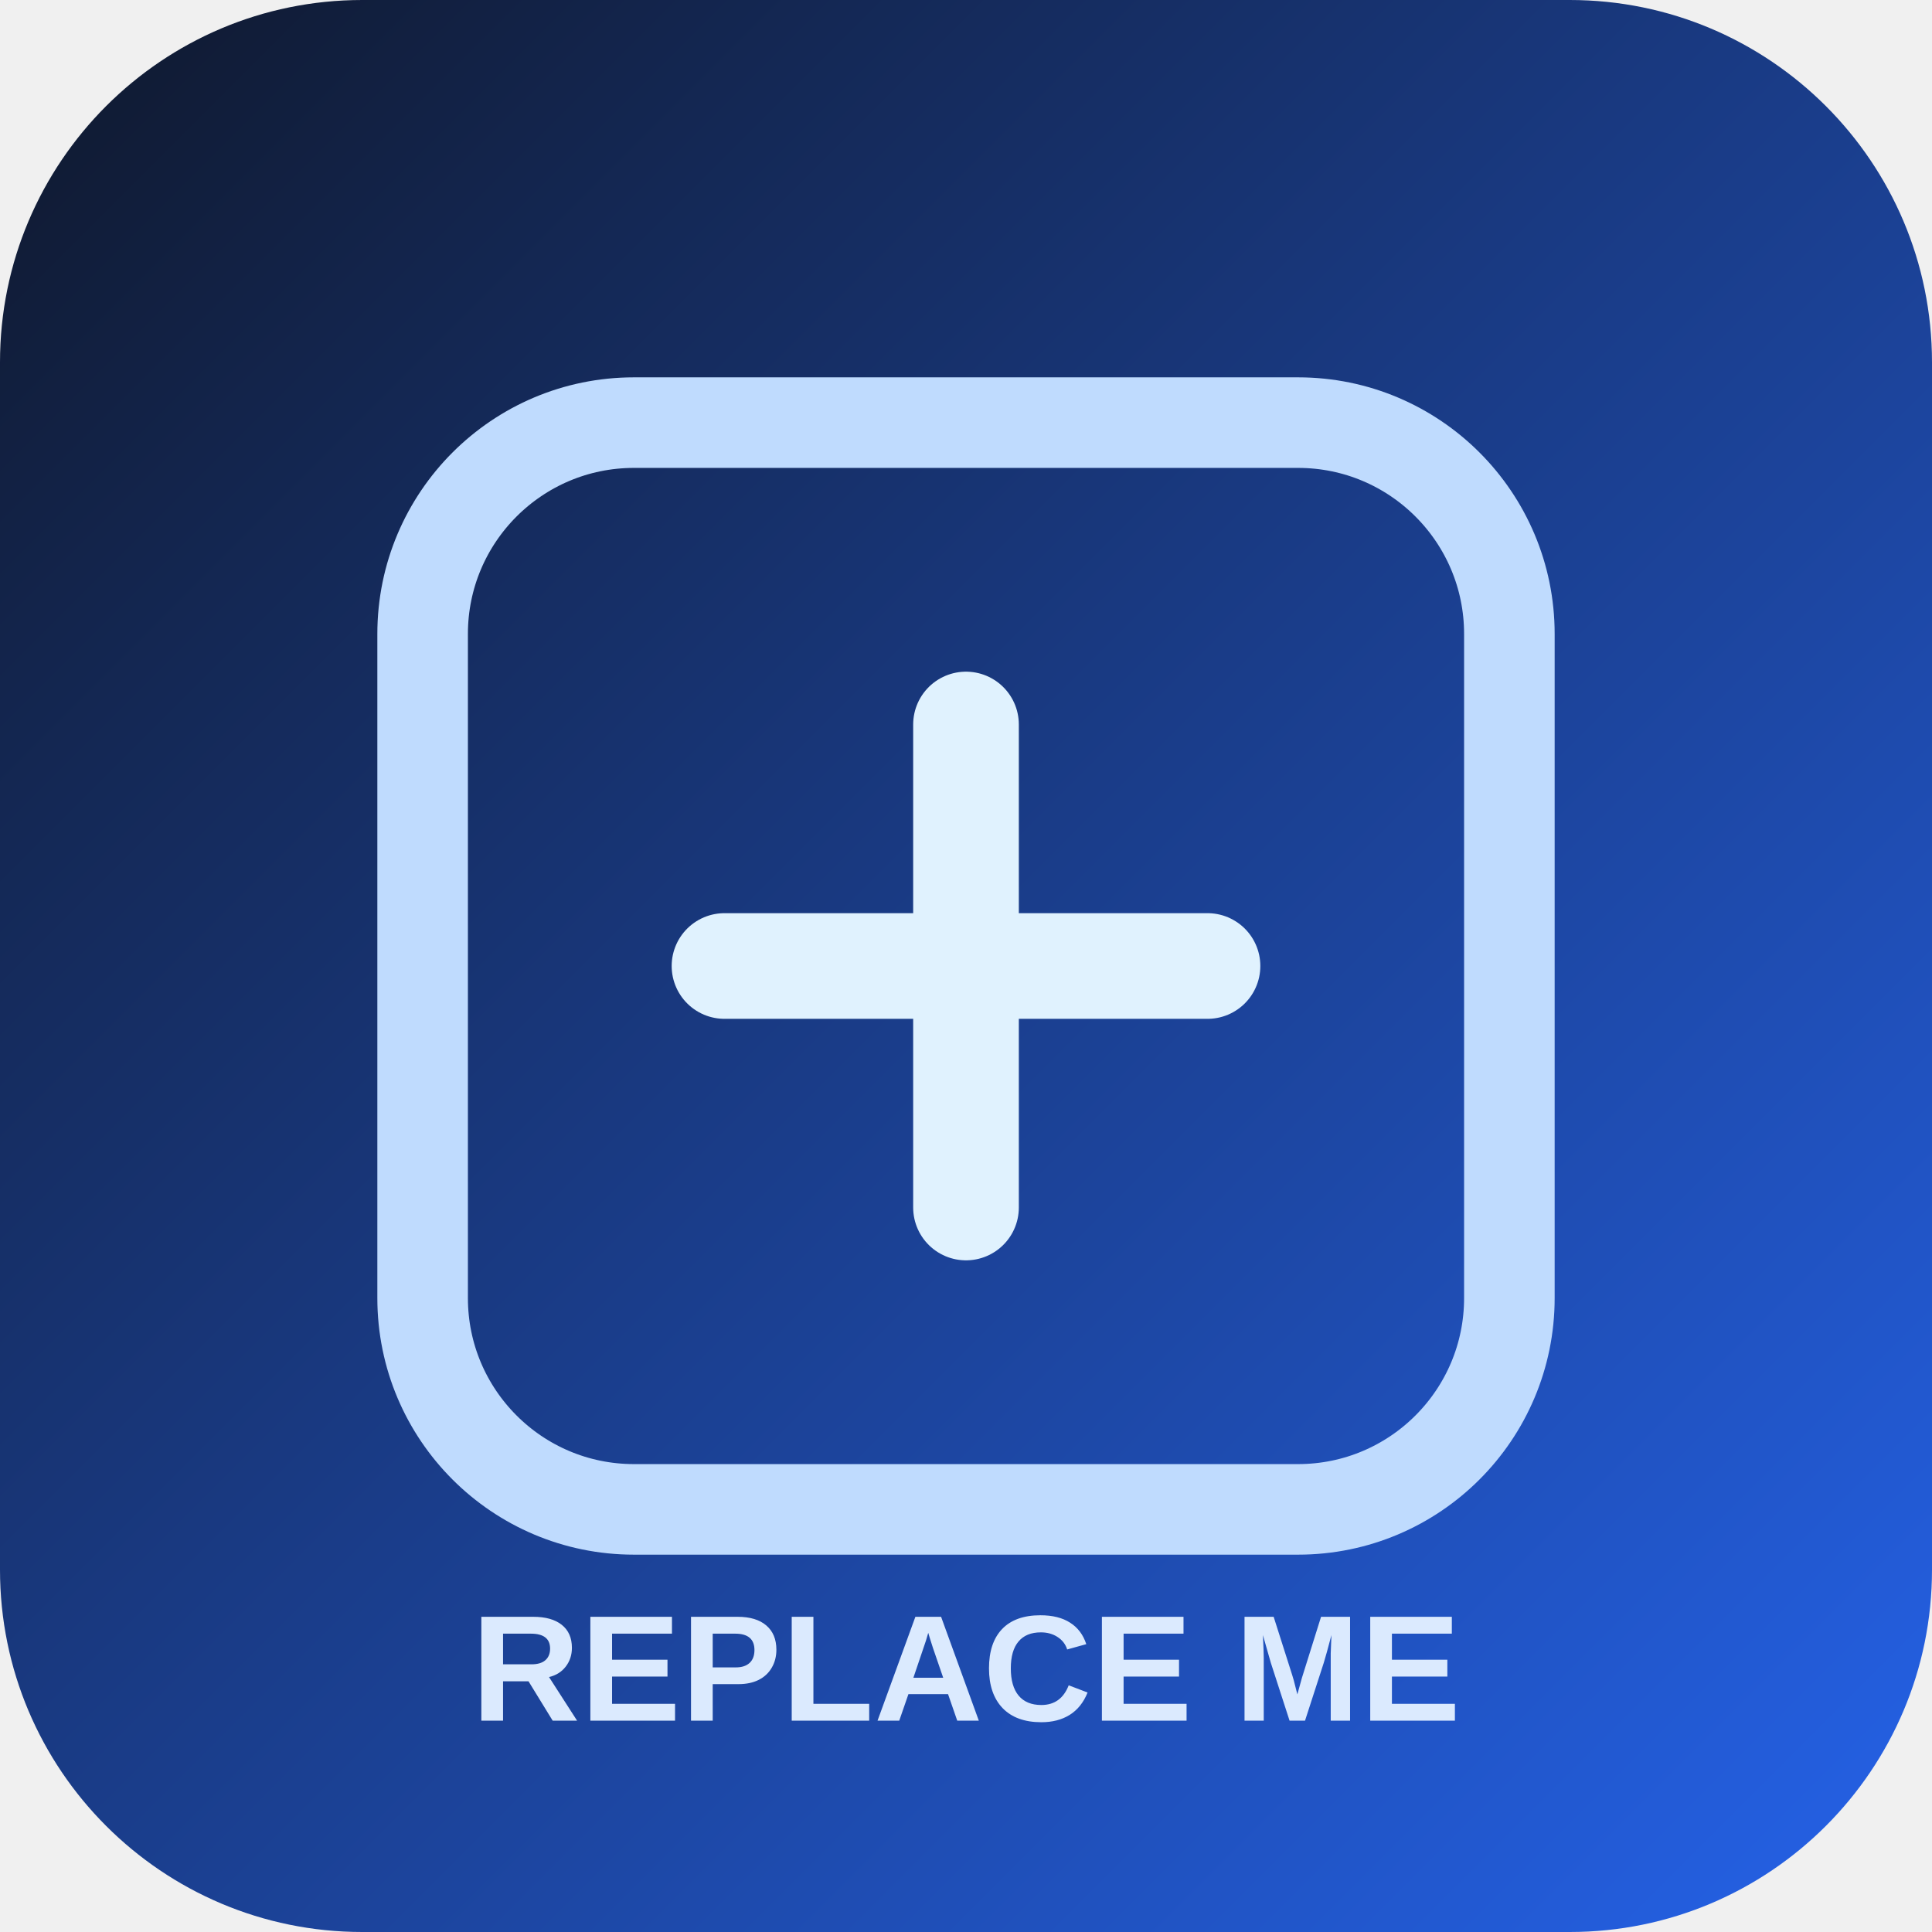
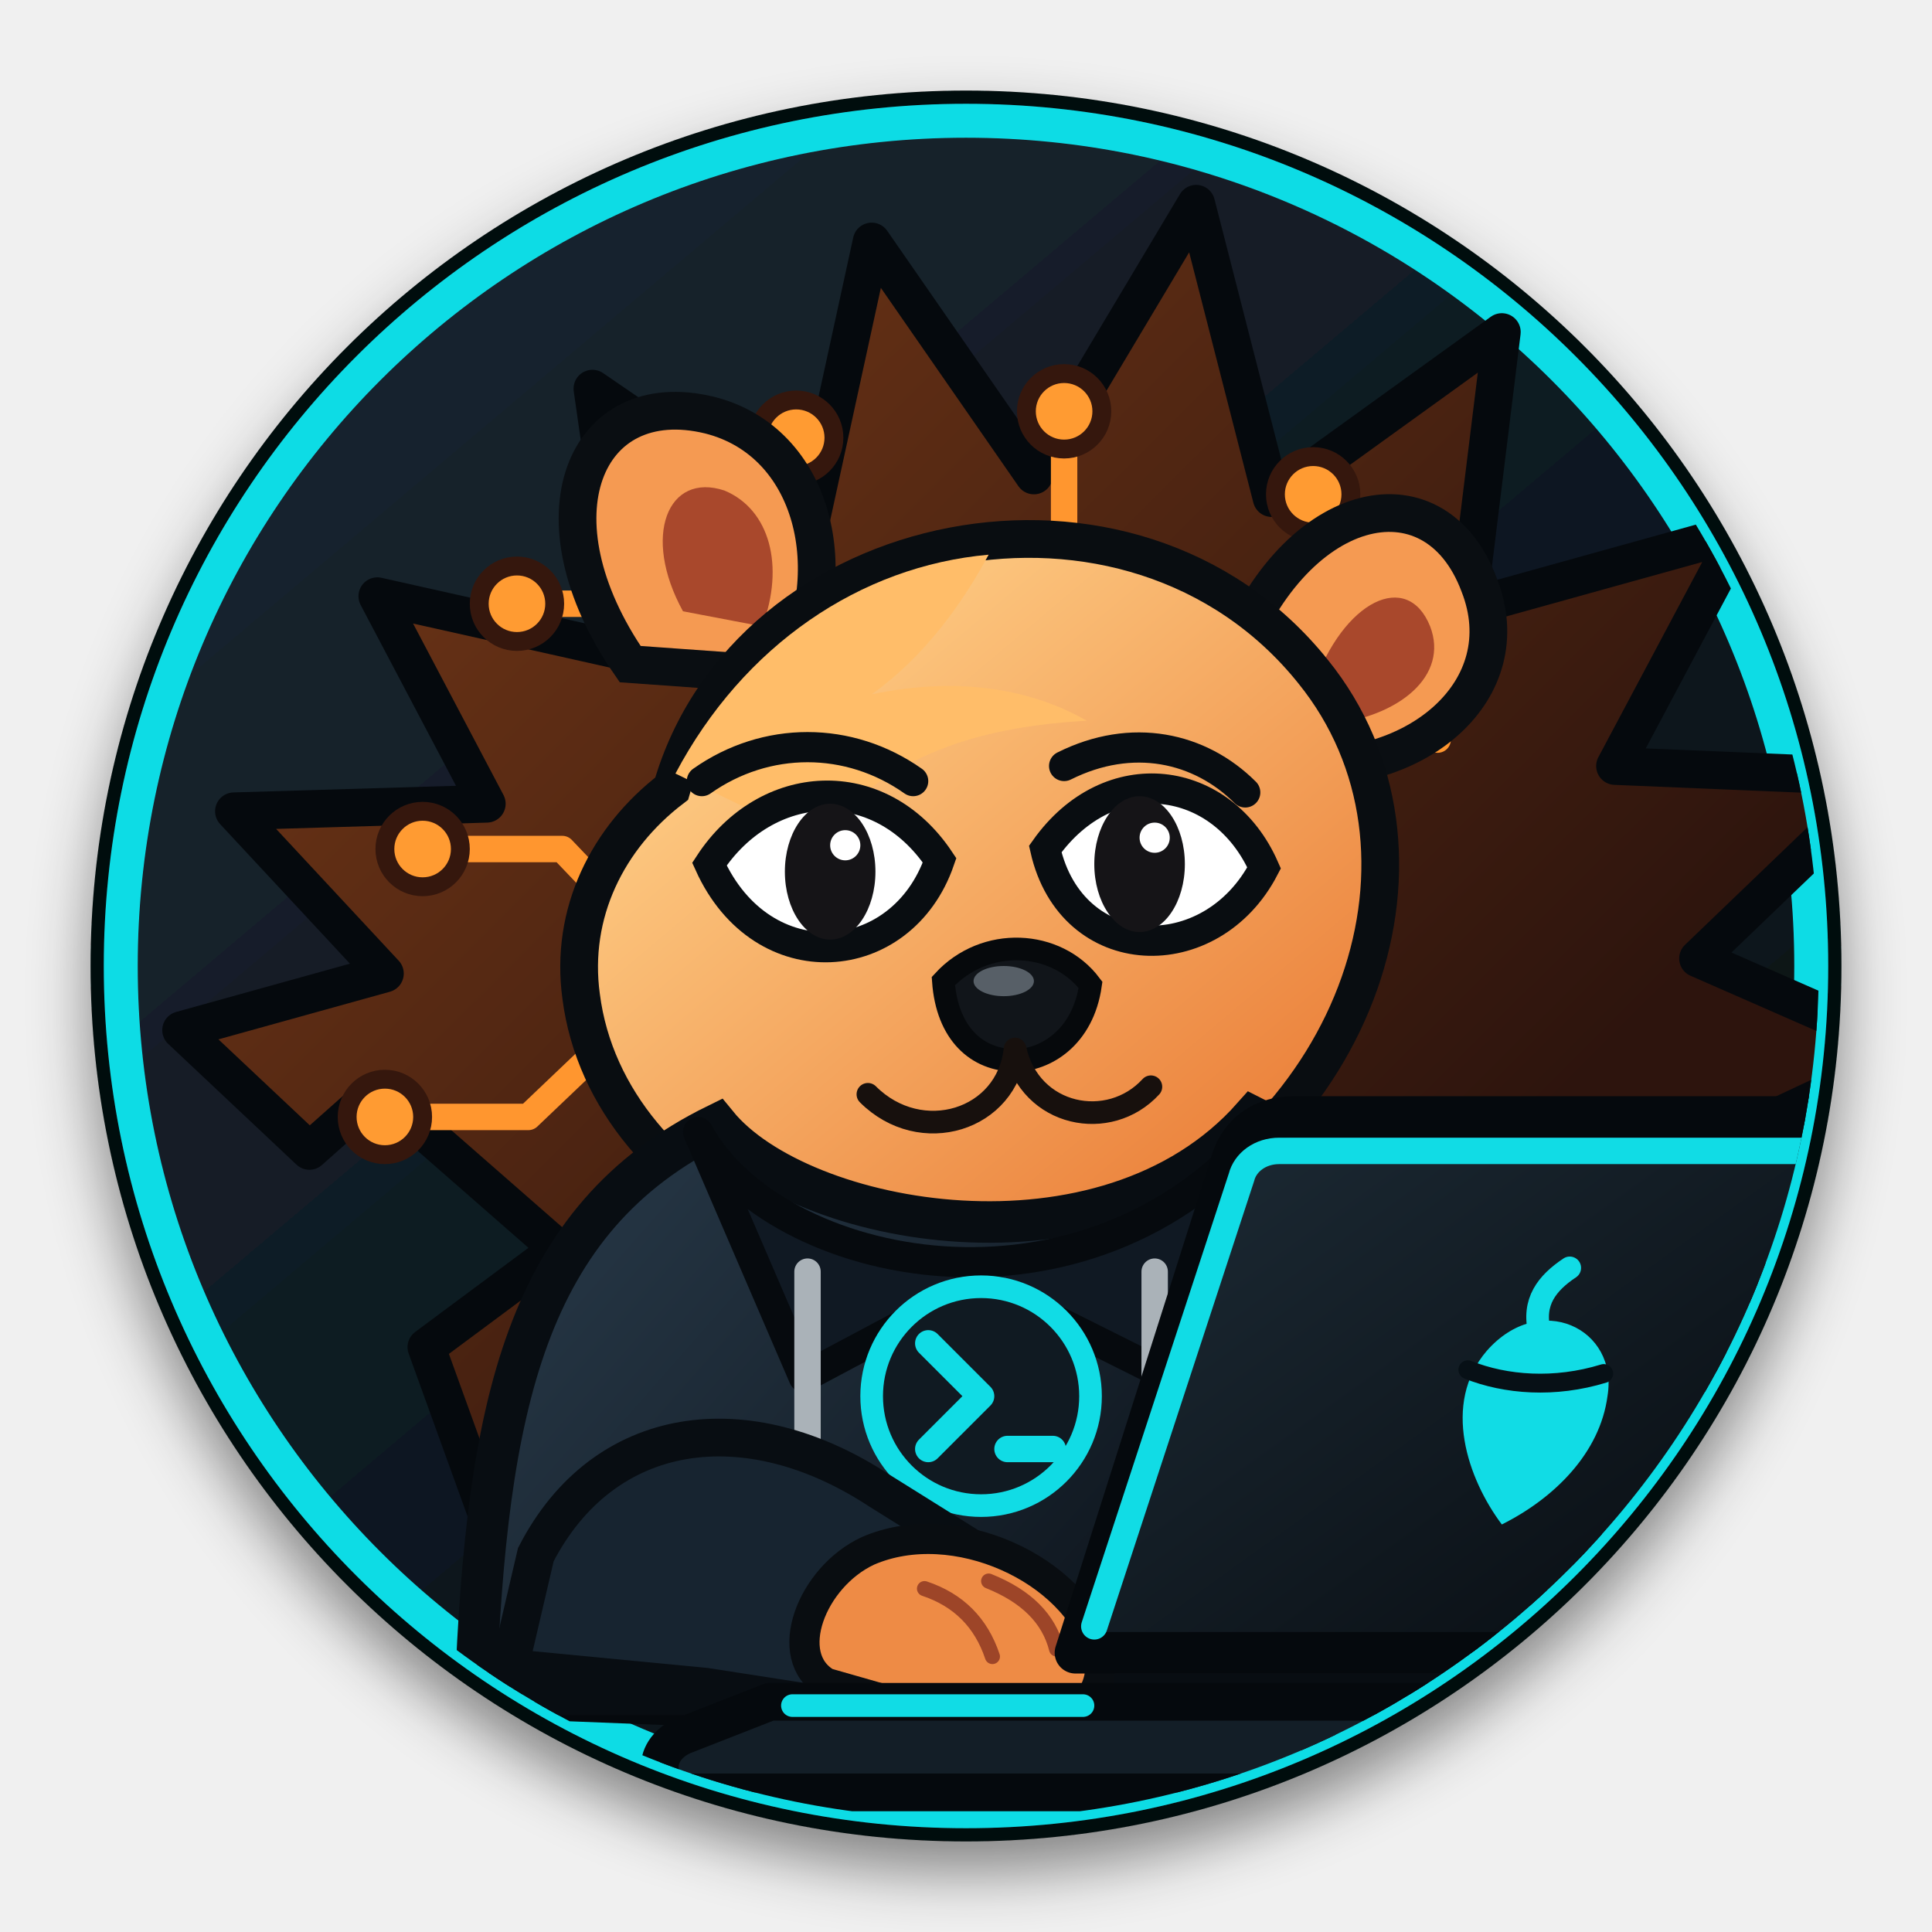
- <svg xmlns="http://www.w3.org/2000/svg" viewBox="0 0 256 256" role="img" aria-labelledby="title desc">
+ <svg xmlns="http://www.w3.org/2000/svg" viewBox="0 0 512 512" role="img" aria-labelledby="title desc">
  <defs>
-     <linearGradient id="bg" x1="0%" x2="100%" y1="0%" y2="100%">
-       <stop offset="0%" stop-color="#0f172a" />
-       <stop offset="100%" stop-color="#2563eb" />
+     <linearGradient id="bg" x1="80" y1="52" x2="426" y2="462" gradientUnits="userSpaceOnUse">
+       <stop stop-color="#182631" />
+       <stop offset="1" stop-color="#070d12" />
    </linearGradient>
+     <linearGradient id="spines" x1="91" y1="79" x2="358" y2="347" gradientUnits="userSpaceOnUse">
+       <stop stop-color="#723717" />
+       <stop offset="1" stop-color="#2d140d" />
+     </linearGradient>
+     <linearGradient id="fur" x1="194" y1="159" x2="339" y2="331" gradientUnits="userSpaceOnUse">
+       <stop stop-color="#ffd28a" />
+       <stop offset="1" stop-color="#e97832" />
+     </linearGradient>
+     <linearGradient id="hoodie" x1="158" y1="300" x2="326" y2="448" gradientUnits="userSpaceOnUse">
+       <stop stop-color="#263746" />
+       <stop offset="1" stop-color="#0b1118" />
+     </linearGradient>
+     <linearGradient id="screen" x1="327" y1="312" x2="425" y2="448" gradientUnits="userSpaceOnUse">
+       <stop stop-color="#1a2731" />
+       <stop offset="1" stop-color="#090e13" />
+     </linearGradient>
+     <filter id="shadow" x="-20%" y="-20%" width="140%" height="150%">
+       <feDropShadow dx="0" dy="8" stdDeviation="8" flood-color="#000" flood-opacity=".45" />
+     </filter>
+     <clipPath id="badgeClip">
+       <circle cx="256" cy="256" r="226" />
+     </clipPath>
  </defs>
-   <rect width="256" height="256" rx="48" fill="url(#bg)" />
-   <path d="M56 84c0-15.464 12.536-28 28-28h88c15.464 0 28 12.536 28 28v88c0 15.464-12.536 28-28 28H84c-15.464 0-28-12.536-28-28z" fill="none" stroke="#bfdbfe" stroke-width="12" />
-   <path d="M96 128h64" stroke="#e0f2fe" stroke-linecap="round" stroke-width="14" />
-   <path d="M128 96v64" stroke="#e0f2fe" stroke-linecap="round" stroke-width="14" />
-   <text x="128" y="228" fill="#dbeafe" font-family="Arial, sans-serif" font-size="20" font-weight="700" text-anchor="middle">REPLACE ME</text>
+   <g filter="url(#shadow)">
+     <circle cx="256" cy="256" r="232" fill="#05090d" />
+     <circle cx="256" cy="256" r="224" fill="url(#bg)" stroke="#11dce5" stroke-width="9" />
+   </g>
+   <g clip-path="url(#badgeClip)">
+     <path d="M82 305 48 273l54-15-40-43 67-2-29-55 67 15-10-70 57 39 17-78 43 62 43-72 20 78 61-44-9 73 72-20-33 62 72 3-50 48 57 25-66 31 42 51-76 7 20 63-74-19-4 47-202-8-34-94 35-26-48-42z" fill="url(#spines)" stroke="#05090d" stroke-width="10" stroke-linejoin="round" />
+     <g fill="none" stroke="#ff962f" stroke-width="7" stroke-linecap="round" stroke-linejoin="round">
+       <path d="M112 225h37l21 22h38" />
+       <path d="M137 160h38l26 28v31" />
+       <path d="M211 116v42l27 27" />
+       <path d="M282 109v48l28 29v33" />
+       <path d="M348 131v42l33 23" />
+       <path d="M102 296h38l21-20" />
+     </g>
+     <g fill="#ff9b32" stroke="#35170d" stroke-width="5">
+       <circle cx="112" cy="225" r="10" />
+       <circle cx="137" cy="160" r="10" />
+       <circle cx="211" cy="116" r="10" />
+       <circle cx="282" cy="109" r="10" />
+       <circle cx="348" cy="131" r="10" />
+       <circle cx="102" cy="296" r="10" />
+     </g>
+     <path d="M167 176c-27-39-12-74 21-66 28 7 36 42 21 69z" fill="#f59a52" stroke="#0a0e12" stroke-width="10" />
+     <path d="M181 162c-11-20-4-37 11-32 12 5 16 20 10 36z" fill="#a9482c" />
+     <path d="M326 177c16-45 54-54 66-22 11 28-17 51-49 48z" fill="#f59a52" stroke="#0a0e12" stroke-width="10" />
+     <path d="M348 182c8-23 25-31 31-16 5 13-8 24-27 26z" fill="#a9482c" />
+     <path d="M178 209c20-70 122-91 170-31 38 47 13 123-55 151-59 24-132-10-139-65-3-22 7-42 24-55z" fill="url(#fur)" stroke="#090d11" stroke-width="10" />
+     <path d="M179 205c18-34 49-55 83-58-7 13-17 27-31 37 24-5 43-1 57 7-36 2-56 13-72 32z" fill="#ffbd69" />
+     <path d="M188 229c15-23 45-25 61-1-10 29-47 32-61 1z" fill="#fff" stroke="#090d11" stroke-width="8" />
+     <ellipse cx="220" cy="231" rx="12" ry="18" fill="#151417" />
+     <circle cx="224" cy="224" r="4" fill="#fff" />
+     <path d="M277 225c17-24 47-20 58 5-14 27-51 26-58-5z" fill="#fff" stroke="#090d11" stroke-width="8" />
+     <ellipse cx="302" cy="229" rx="12" ry="18" fill="#151417" />
+     <circle cx="306" cy="222" r="4" fill="#fff" />
+     <path d="M186 207c17-12 39-12 56 0M282 203c18-9 36-5 48 7" fill="none" stroke="#090d11" stroke-width="8" stroke-linecap="round" />
+     <path d="M250 260c11-12 30-11 39 1-2 14-12 20-20 20-10 0-18-7-19-21z" fill="#11151a" stroke="#06090c" stroke-width="6" />
+     <ellipse cx="266" cy="260" rx="8" ry="4" fill="#7c8790" opacity=".65" />
+     <path d="M269 278c-2 19-25 26-39 12m39-12c4 18 25 22 36 10" fill="none" stroke="#17100d" stroke-width="6" stroke-linecap="round" />
+     <path d="M126 449c3-76 13-126 64-151 22 27 103 42 142-2 44 22 65 83 64 153z" fill="url(#hoodie)" stroke="#080d12" stroke-width="11" />
+     <path d="M185 300c20 37 103 55 150-2l-27 66-48-24-47 25z" fill="#101923" stroke="#060a0e" stroke-width="8" stroke-linejoin="round" />
+     <path d="M214 337v48M306 337v47" stroke="#aab2b8" stroke-width="7" stroke-linecap="round" />
+     <circle cx="260" cy="370" r="29" fill="#101a22" stroke="#11dce5" stroke-width="6" />
+     <path d="m246 356 14 14-14 14m21 0h12" fill="none" stroke="#11dce5" stroke-width="7" stroke-linecap="round" stroke-linejoin="round" />
+     <path d="M142 412c18-35 56-40 91-17l40 25-28 36-58-9-52-5z" fill="#172430" stroke="#080d12" stroke-width="10" />
+     <path d="M230 411c23-10 55 5 61 26 4 15-12 25-30 21l-42-12c-12-7-4-28 11-35z" fill="#ee8b45" stroke="#090d11" stroke-width="8" />
+     <path d="M245 421c9 3 15 9 18 18m-1-20c10 4 16 10 18 18" fill="none" stroke="#9d4528" stroke-width="4" stroke-linecap="round" />
+     <path d="M285 438 326 309c2-8 8-13 17-13h143c10 0 15 8 12 17l-39 125z" fill="url(#screen)" stroke="#05090d" stroke-width="11" stroke-linejoin="round" />
+     <path d="M290 431 329 312c1-4 5-7 10-7h150" fill="none" stroke="#11dce5" stroke-width="7" stroke-linecap="round" />
+     <path d="M204 451h253l-17 24H183c-10 0-11-11-2-15z" fill="#131e27" stroke="#05090d" stroke-width="10" stroke-linejoin="round" />
+     <path d="M210 452h77" stroke="#11dce5" stroke-width="6" stroke-linecap="round" />
+     <path d="M394 358c14-16 35-6 32 12-2 15-14 27-28 34-9-12-16-32-4-46z" fill="#11dce5" />
+     <path d="M389 363c10 4 23 5 36 1" fill="none" stroke="#071016" stroke-width="5" stroke-linecap="round" />
+     <path d="M408 353c-2-8 2-13 8-17" fill="none" stroke="#11dce5" stroke-width="6" stroke-linecap="round" />
+   </g>
</svg>
